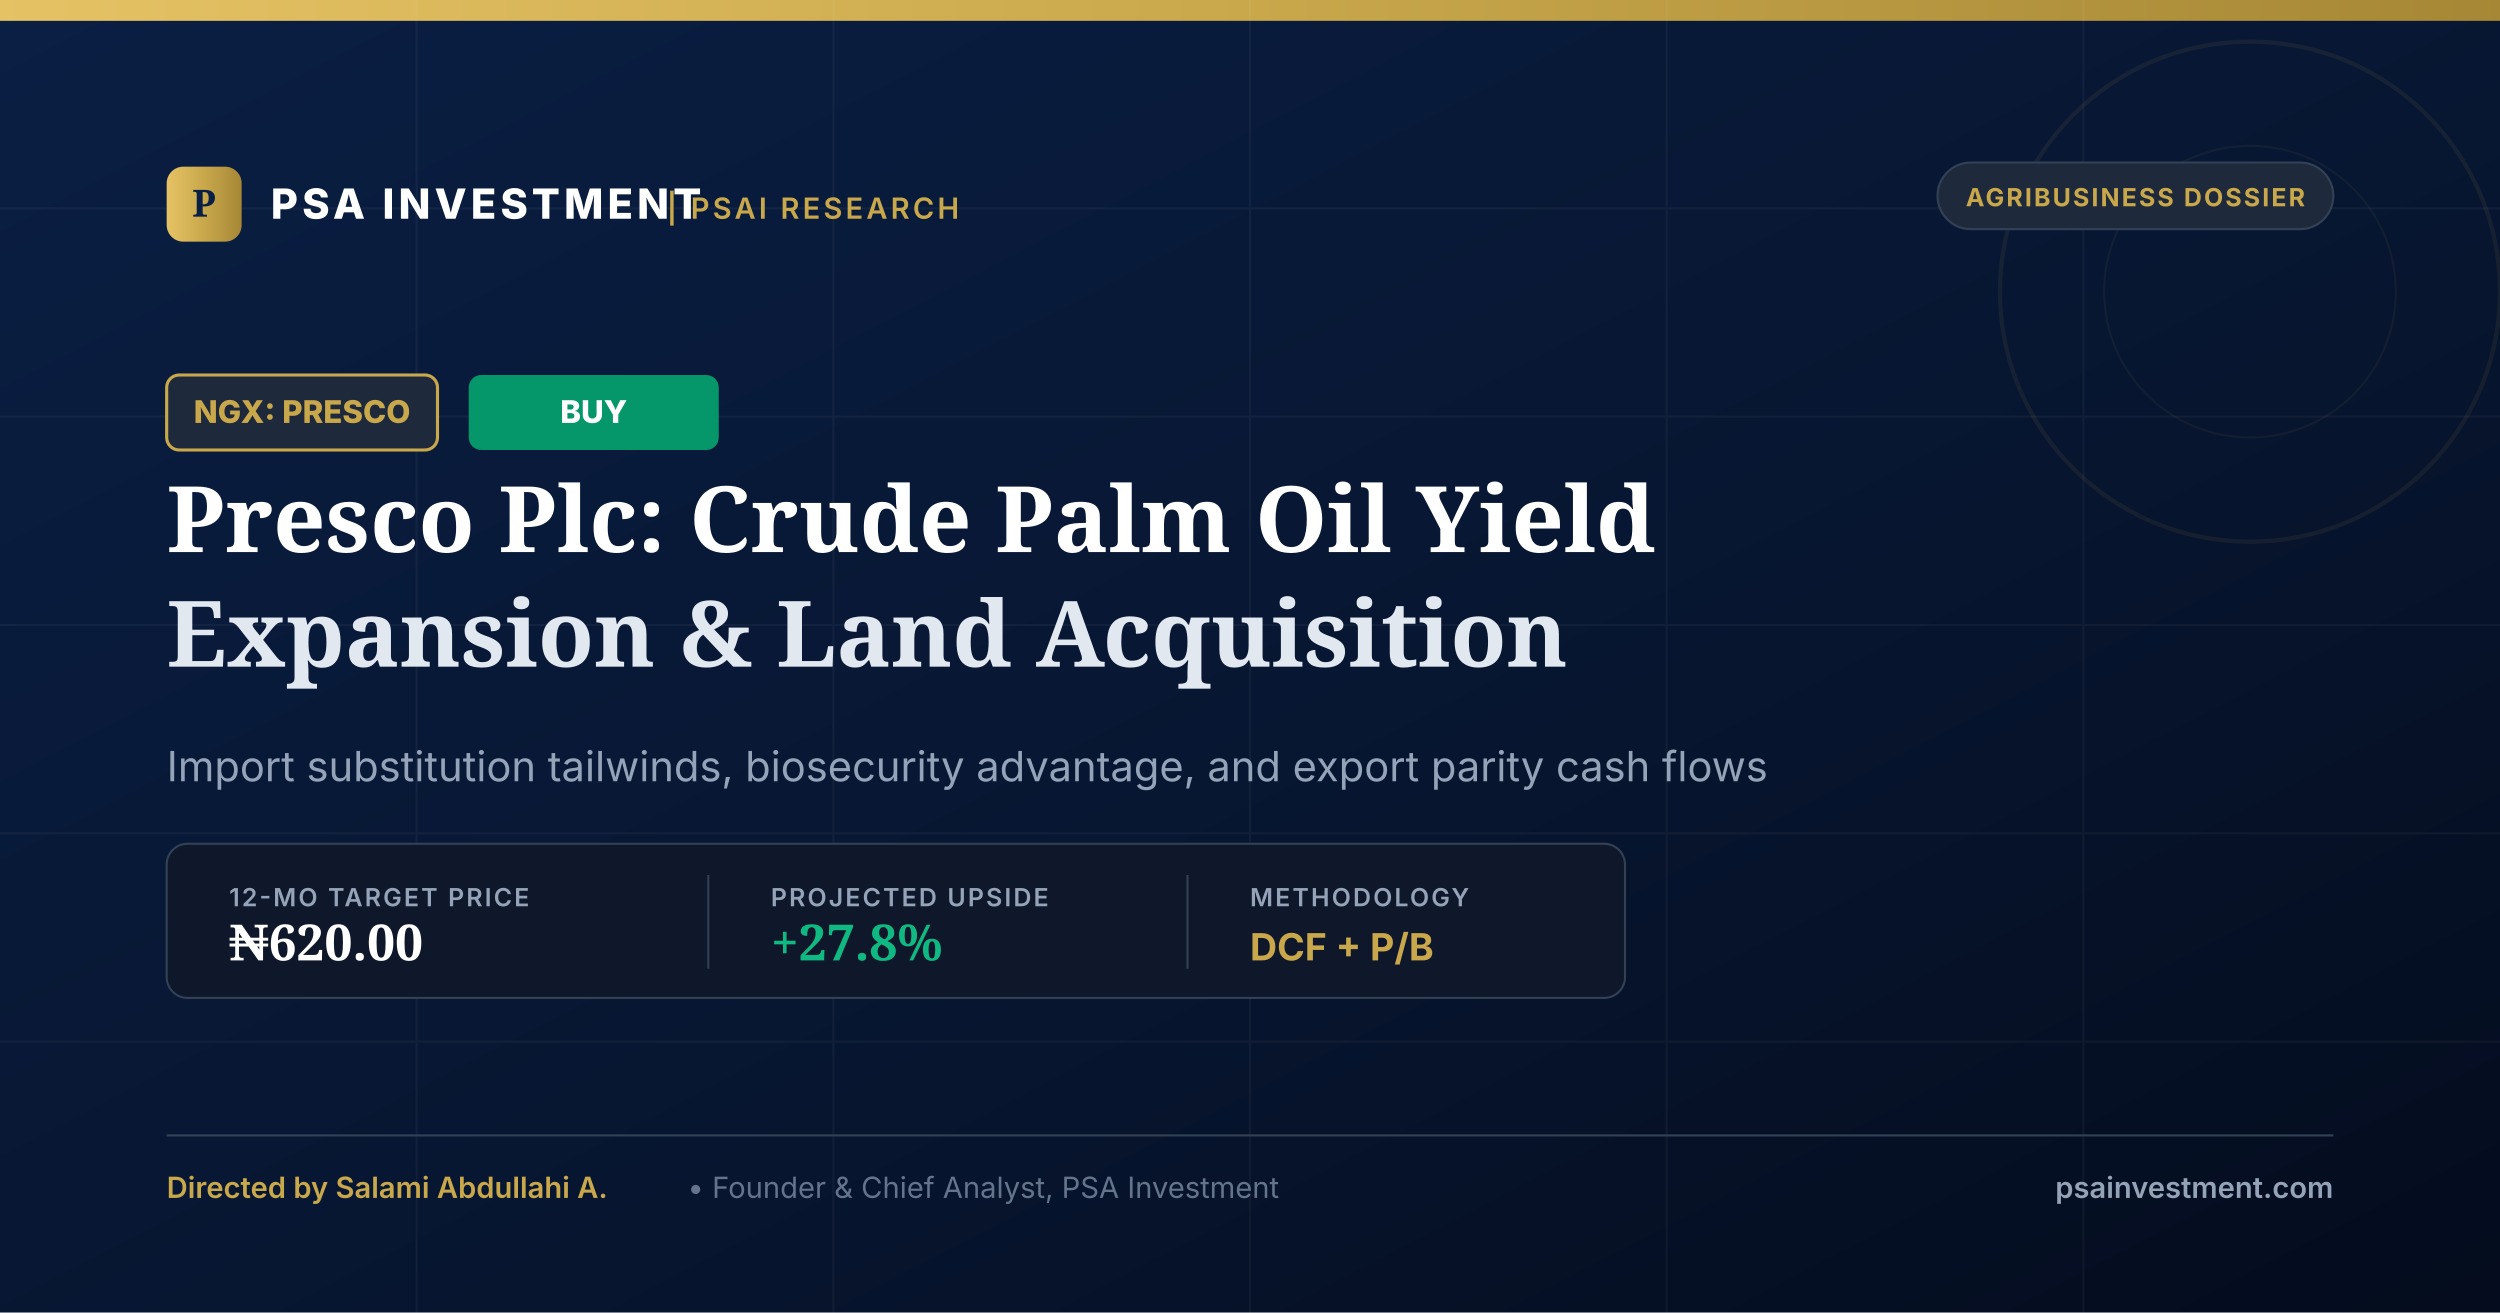
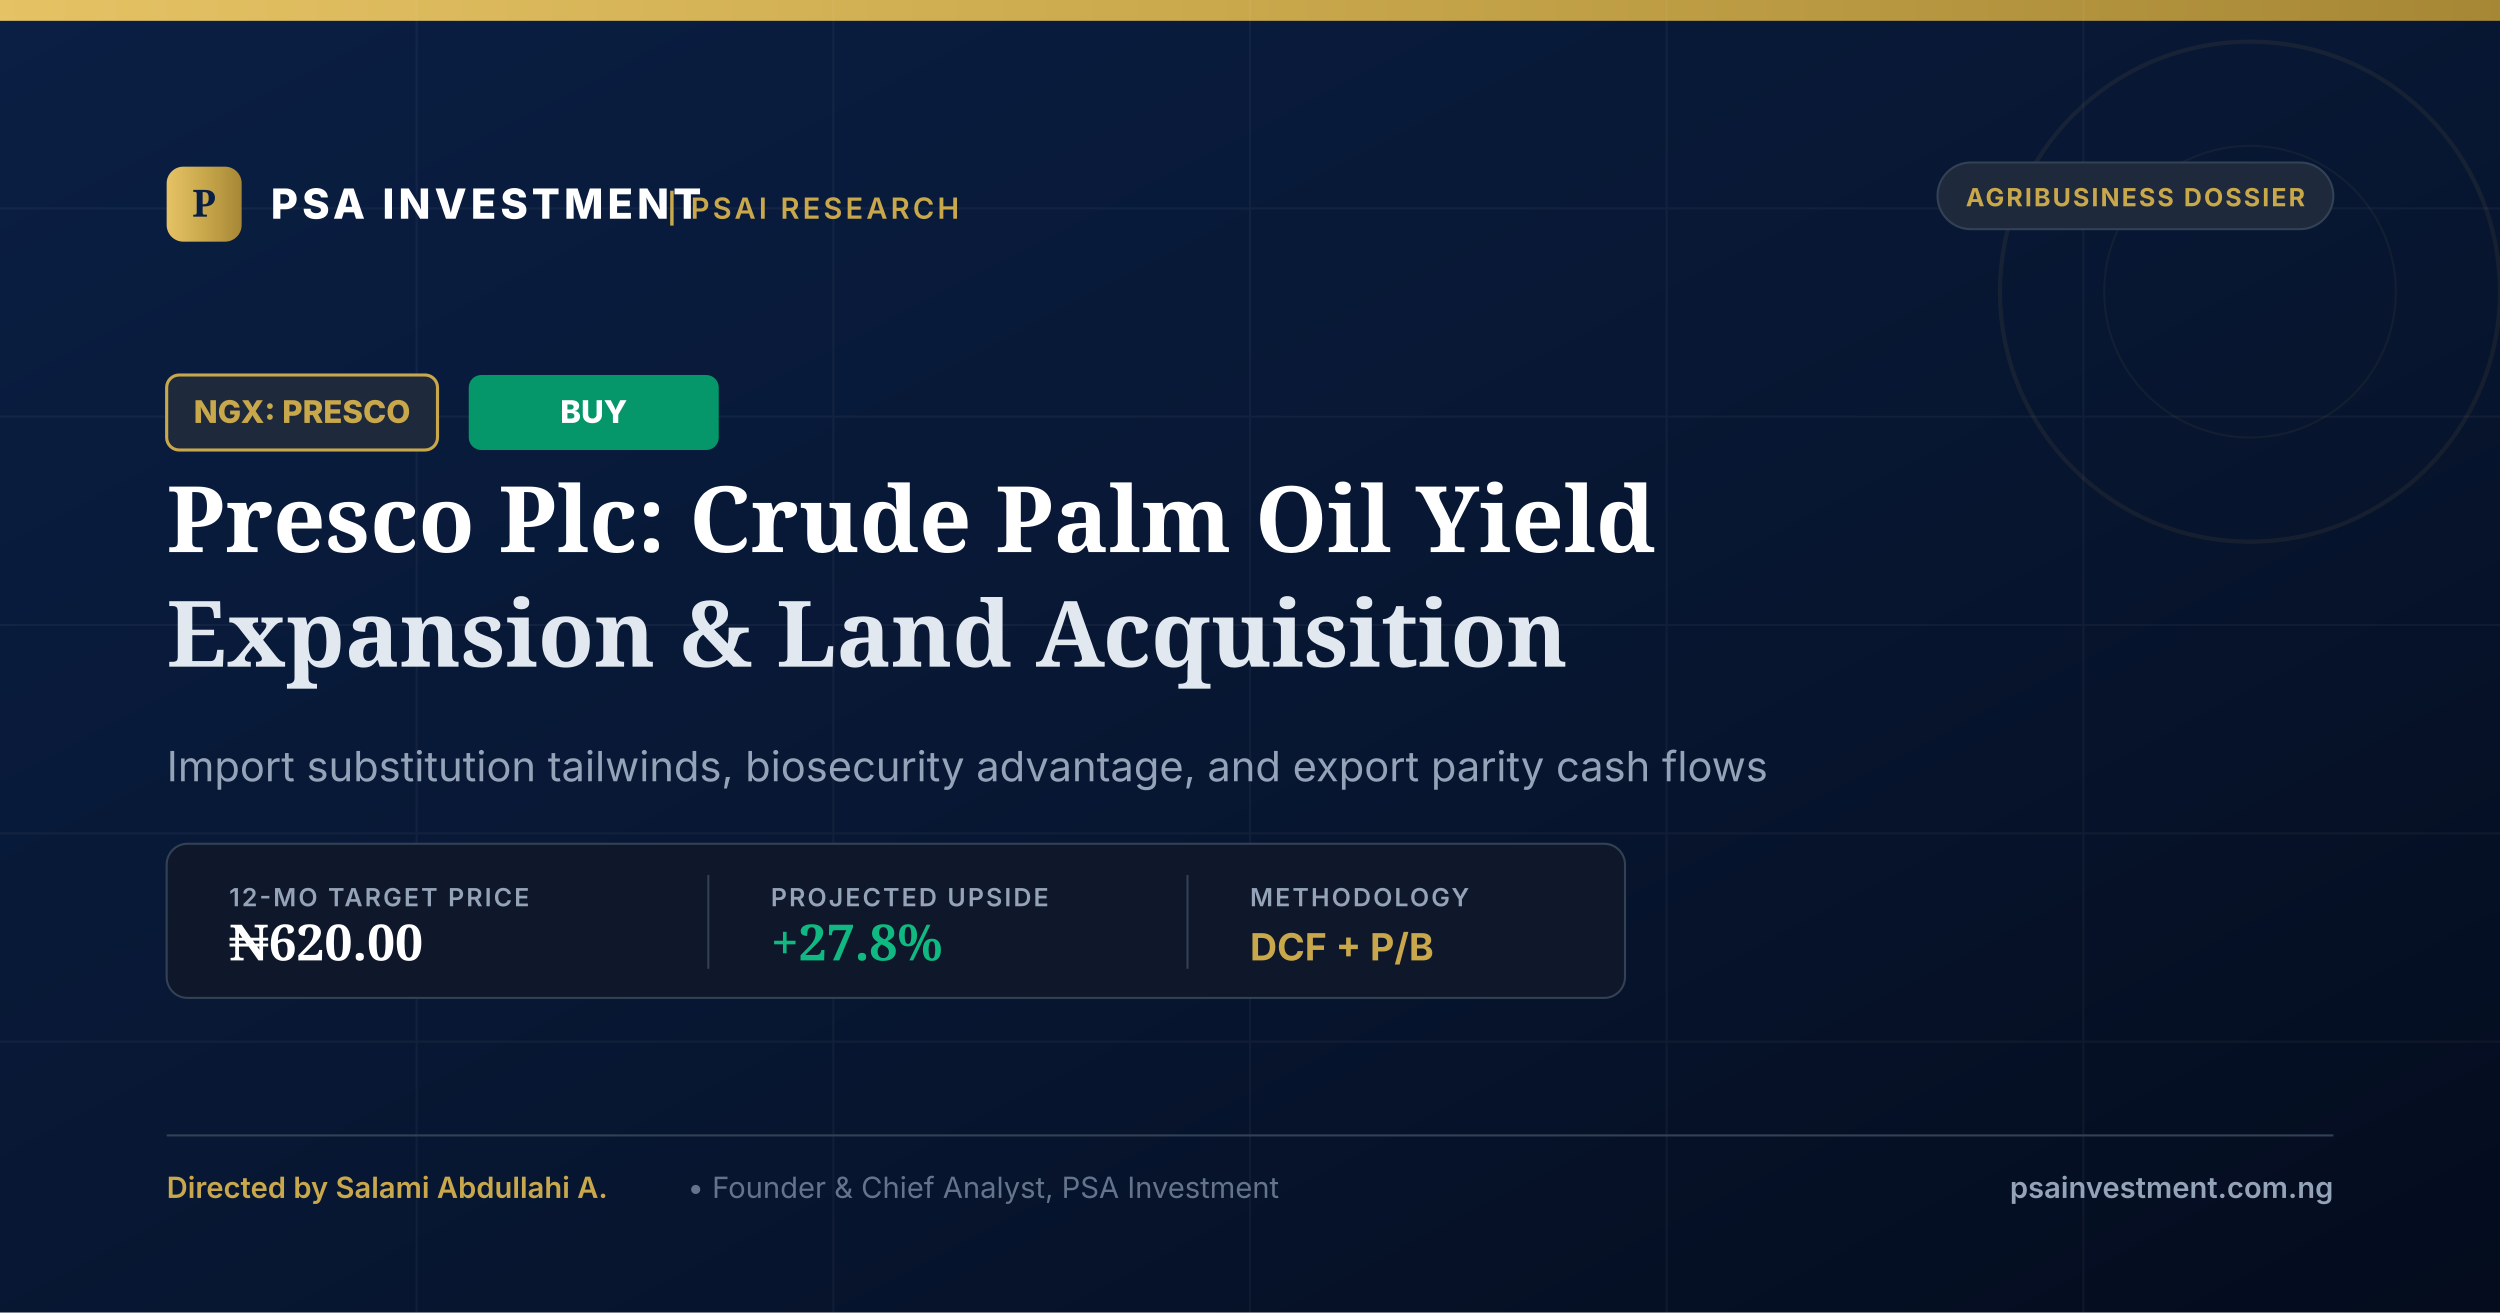
<svg xmlns="http://www.w3.org/2000/svg" width="1200" height="630" viewBox="0 0 1200 630">
  <defs>
    <linearGradient id="bgGrad" x1="0%" y1="0%" x2="100%" y2="100%">
      <stop offset="0%" stop-color="#0A1F44" />
      <stop offset="60%" stop-color="#07152F" />
      <stop offset="100%" stop-color="#040C1D" />
    </linearGradient>
    <linearGradient id="goldGrad" x1="0%" y1="0%" x2="100%" y2="0%">
      <stop offset="0%" stop-color="#E5C365" />
      <stop offset="50%" stop-color="#C9A84C" />
      <stop offset="100%" stop-color="#A68735" />
    </linearGradient>
  </defs>
  <rect width="1200" height="630" fill="url(#bgGrad)" />
  <rect x="0" y="0" width="1200" height="10" fill="url(#goldGrad)" />
  <g opacity="0.04" stroke="#FFFFFF" stroke-width="1">
    <line x1="0" y1="100" x2="1200" y2="100" />
    <line x1="0" y1="200" x2="1200" y2="200" />
    <line x1="0" y1="300" x2="1200" y2="300" />
    <line x1="0" y1="400" x2="1200" y2="400" />
    <line x1="0" y1="500" x2="1200" y2="500" />
    <line x1="200" y1="0" x2="200" y2="630" />
    <line x1="400" y1="0" x2="400" y2="630" />
    <line x1="600" y1="0" x2="600" y2="630" />
    <line x1="800" y1="0" x2="800" y2="630" />
    <line x1="1000" y1="0" x2="1000" y2="630" />
  </g>
  <circle cx="1080" cy="140" r="120" fill="none" stroke="#C9A84C" stroke-width="2" opacity="0.08" />
  <circle cx="1080" cy="140" r="70" fill="none" stroke="#C9A84C" stroke-width="1" opacity="0.06" />
  <g transform="translate(80, 80)">
    <rect x="0" y="0" width="36" height="36" rx="8" fill="url(#goldGrad)" />
    <text x="18" y="24" font-family="'Playfair Display', Georgia, serif" font-size="18" font-weight="bold" fill="#0A1F44" text-anchor="middle">P</text>
    <text x="50" y="25" font-family="'Inter', -apple-system, sans-serif" font-size="20" font-weight="800" fill="#FFFFFF" letter-spacing="2">PSA INVESTMENT</text>
    <text x="240" y="25" font-family="'Inter', -apple-system, sans-serif" font-size="14" font-weight="600" fill="#C9A84C" letter-spacing="1.5">| PSAI RESEARCH</text>
    <rect x="850" y="-2" width="190" height="32" rx="16" fill="#1E293B" stroke="#334155" stroke-width="1" />
    <text x="945" y="19" font-family="'Inter', -apple-system, sans-serif" font-size="12" font-weight="700" fill="#C9A84C" text-anchor="middle" letter-spacing="1">AGRIBUSINESS DOSSIER</text>
  </g>
  <g transform="translate(80, 180)">
    <g transform="translate(0, 0)">
      <rect x="0" y="0" width="130" height="36" rx="6" fill="#1E293B" stroke="#C9A84C" stroke-width="1.5" />
      <text x="65" y="23" font-family="'Inter', -apple-system, sans-serif" font-size="15" font-weight="800" fill="#C9A84C" text-anchor="middle">NGX: PRESCO</text>
      <rect x="145" y="0" width="120" height="36" rx="6" fill="#059669" />
      <text x="205" y="23" font-family="'Inter', -apple-system, sans-serif" font-size="15" font-weight="800" fill="#FFFFFF" text-anchor="middle">BUY</text>
    </g>
    <text x="0" y="85" font-family="'Playfair Display', Georgia, serif" font-size="44" font-weight="bold" fill="#FFFFFF">
      Presco Plc: Crude Palm Oil Yield
    </text>
    <text x="0" y="140" font-family="'Playfair Display', Georgia, serif" font-size="44" font-weight="bold" fill="#E2E8F0">
      Expansion &amp; Land Acquisition
    </text>
    <text x="0" y="195" font-family="'Inter', -apple-system, sans-serif" font-size="20" font-weight="400" fill="#94A3B8">
      Import substitution tailwinds, biosecurity advantage, and export parity cash flows
    </text>
    <g transform="translate(0, 225)">
      <rect x="0" y="0" width="700" height="74" rx="10" fill="#0F172A" stroke="#334155" stroke-width="1" />
      <text x="30" y="30" font-family="'Inter', sans-serif" font-size="12" font-weight="600" fill="#94A3B8" letter-spacing="1">12-MO TARGET PRICE</text>
      <text x="30" y="56" font-family="'Playfair Display', serif" font-size="24" font-weight="bold" fill="#FFFFFF">₦620.00</text>
      <line x1="260" y1="15" x2="260" y2="60" stroke="#334155" stroke-width="1" />
      <text x="290" y="30" font-family="'Inter', sans-serif" font-size="12" font-weight="600" fill="#94A3B8" letter-spacing="1">PROJECTED UPSIDE</text>
      <text x="290" y="56" font-family="'Playfair Display', serif" font-size="24" font-weight="bold" fill="#10B981">+27.8%</text>
      <line x1="490" y1="15" x2="490" y2="60" stroke="#334155" stroke-width="1" />
      <text x="520" y="30" font-family="'Inter', sans-serif" font-size="12" font-weight="600" fill="#94A3B8" letter-spacing="1">METHODOLOGY</text>
      <text x="520" y="56" font-family="'Inter', sans-serif" font-size="18" font-weight="700" fill="#C9A84C">DCF + P/B</text>
    </g>
  </g>
  <g transform="translate(80, 570)">
    <line x1="0" y1="-25" x2="1040" y2="-25" stroke="#334155" stroke-width="1" />
    <text x="0" y="5" font-family="'Inter', sans-serif" font-size="14" font-weight="600" fill="#C9A84C">Directed by Salami Abdullahi A.</text>
    <text x="250" y="5" font-family="'Inter', sans-serif" font-size="14" font-weight="400" fill="#64748B">• Founder &amp; Chief Analyst, PSA Investment</text>
-     <text x="1040" y="5" font-family="'Inter', sans-serif" font-size="14" font-weight="600" fill="#94A3B8" text-anchor="end">psainvestment.com</text>
+     <text x="1040" y="5" font-family="'Inter', sans-serif" font-size="14" font-weight="600" fill="#94A3B8" text-anchor="end">psainvestment.com.ng</text>
  </g>
</svg>
